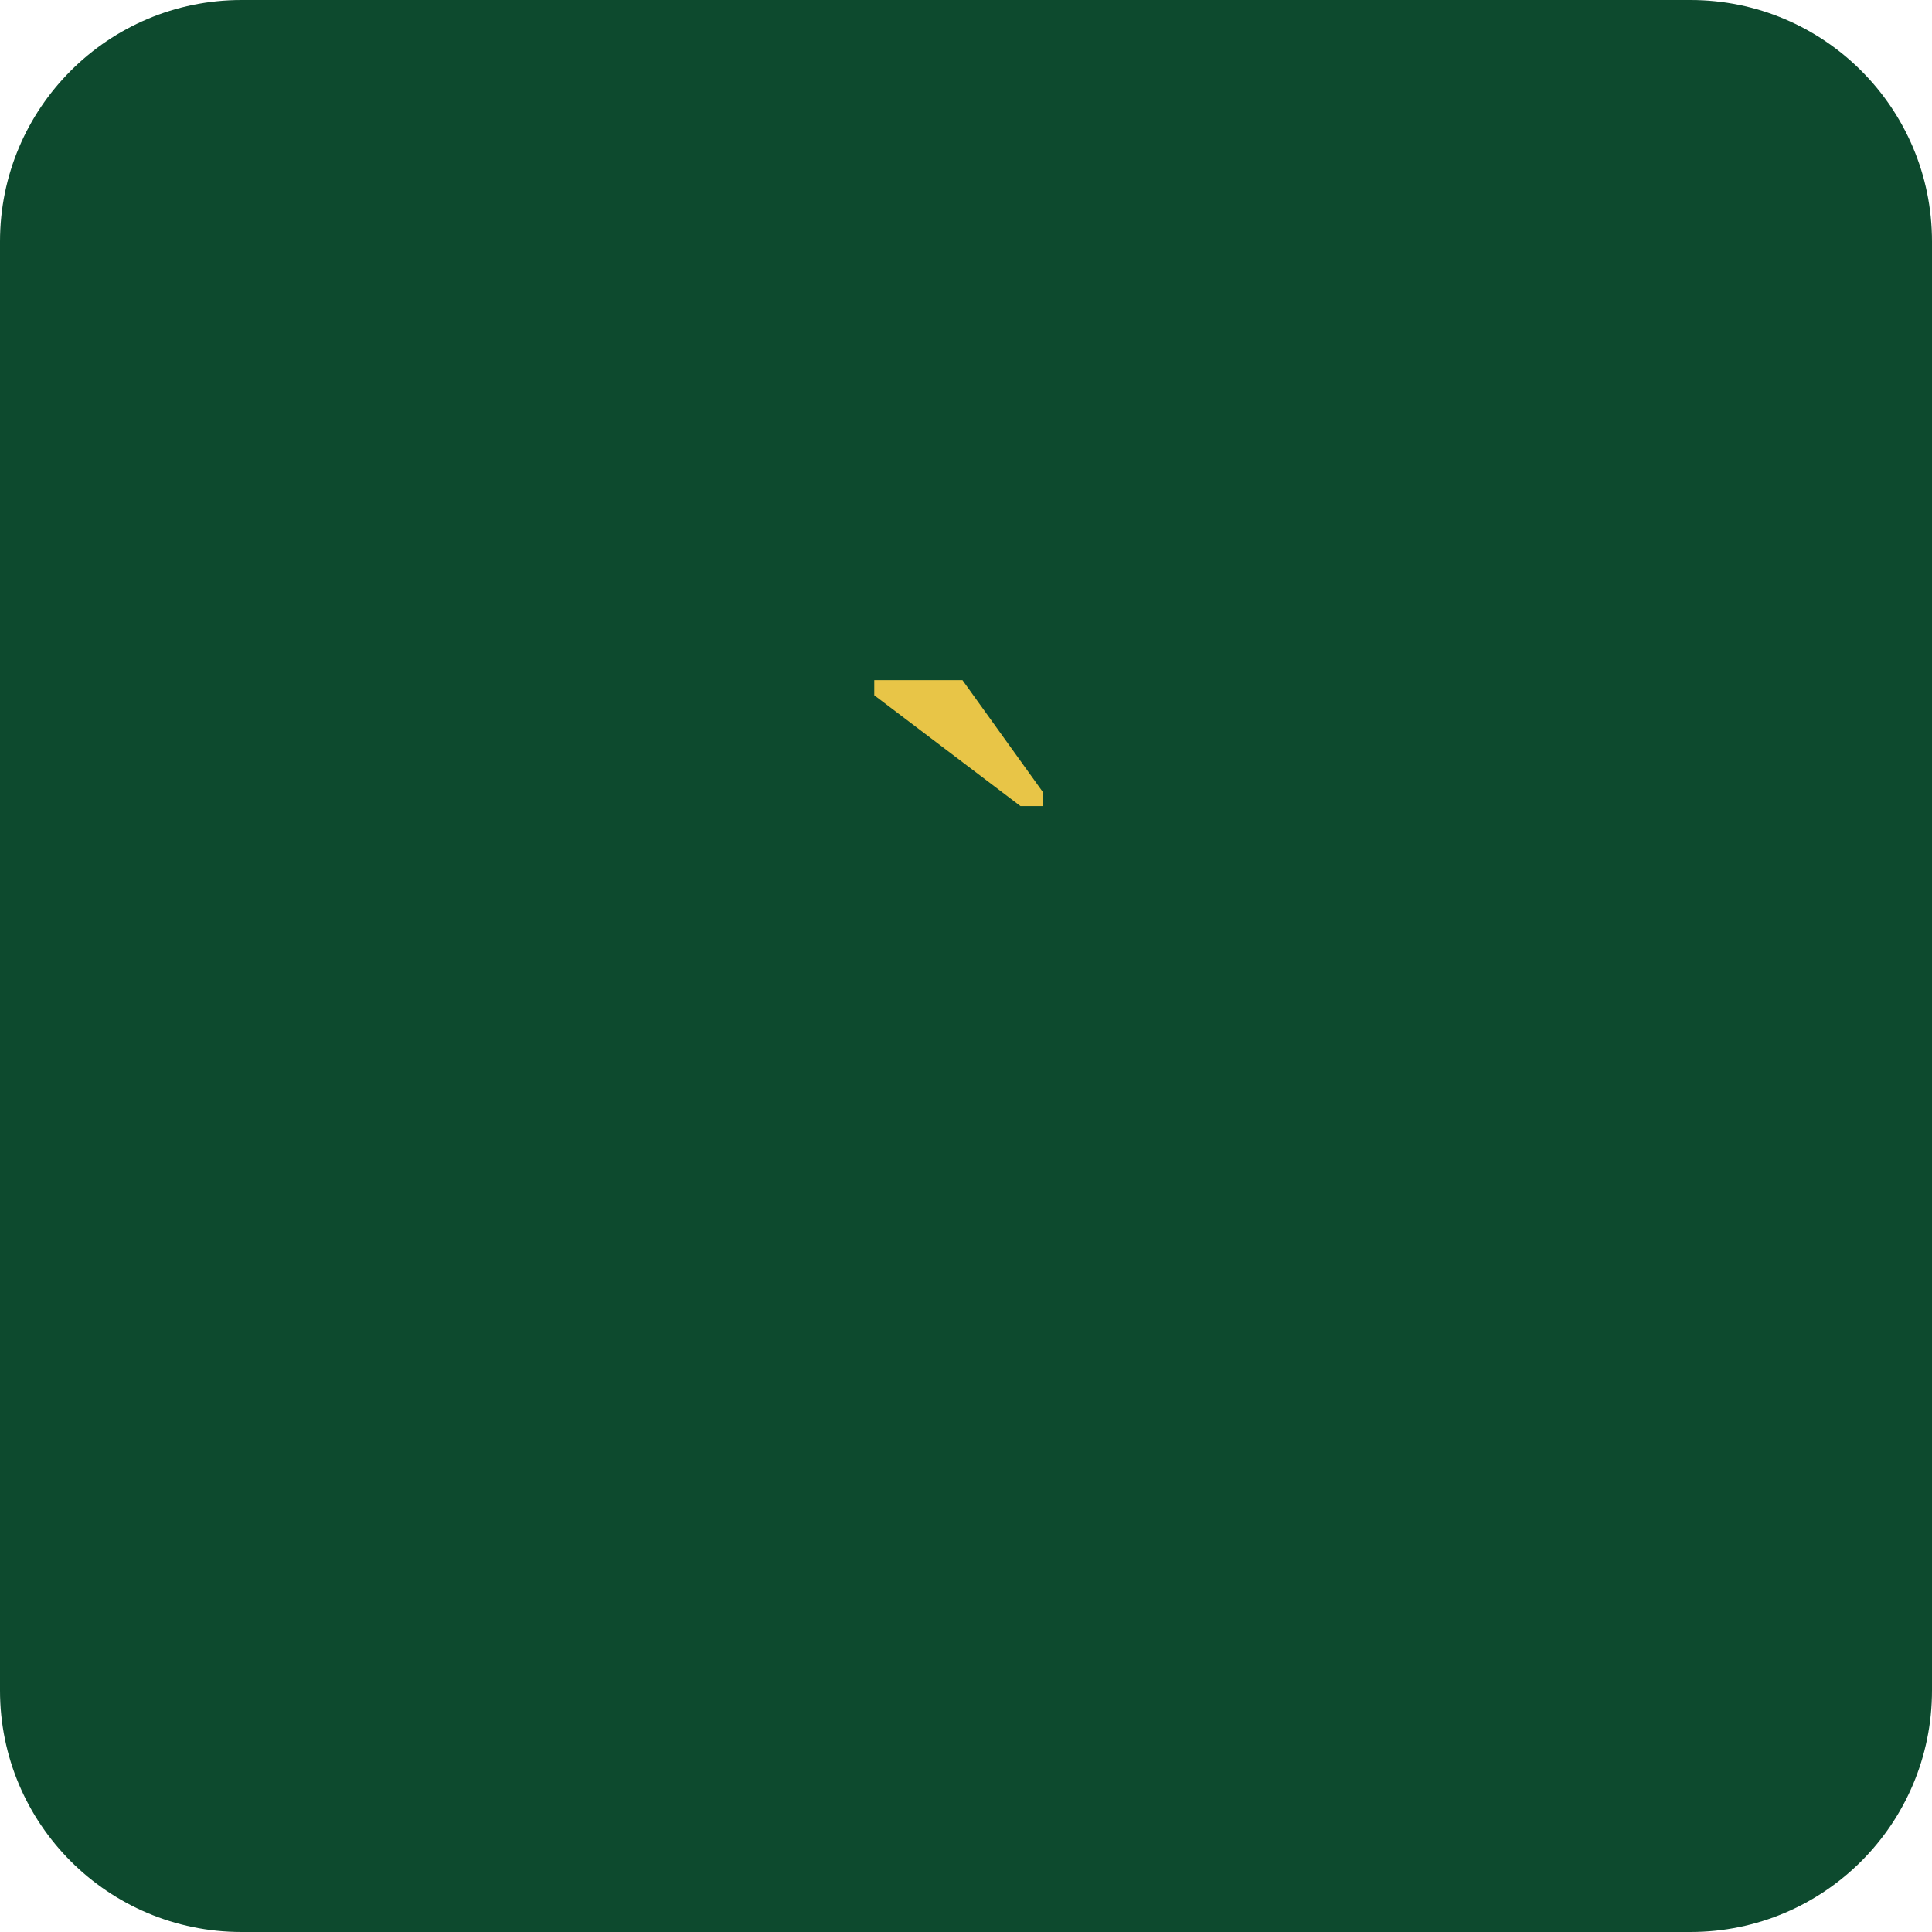
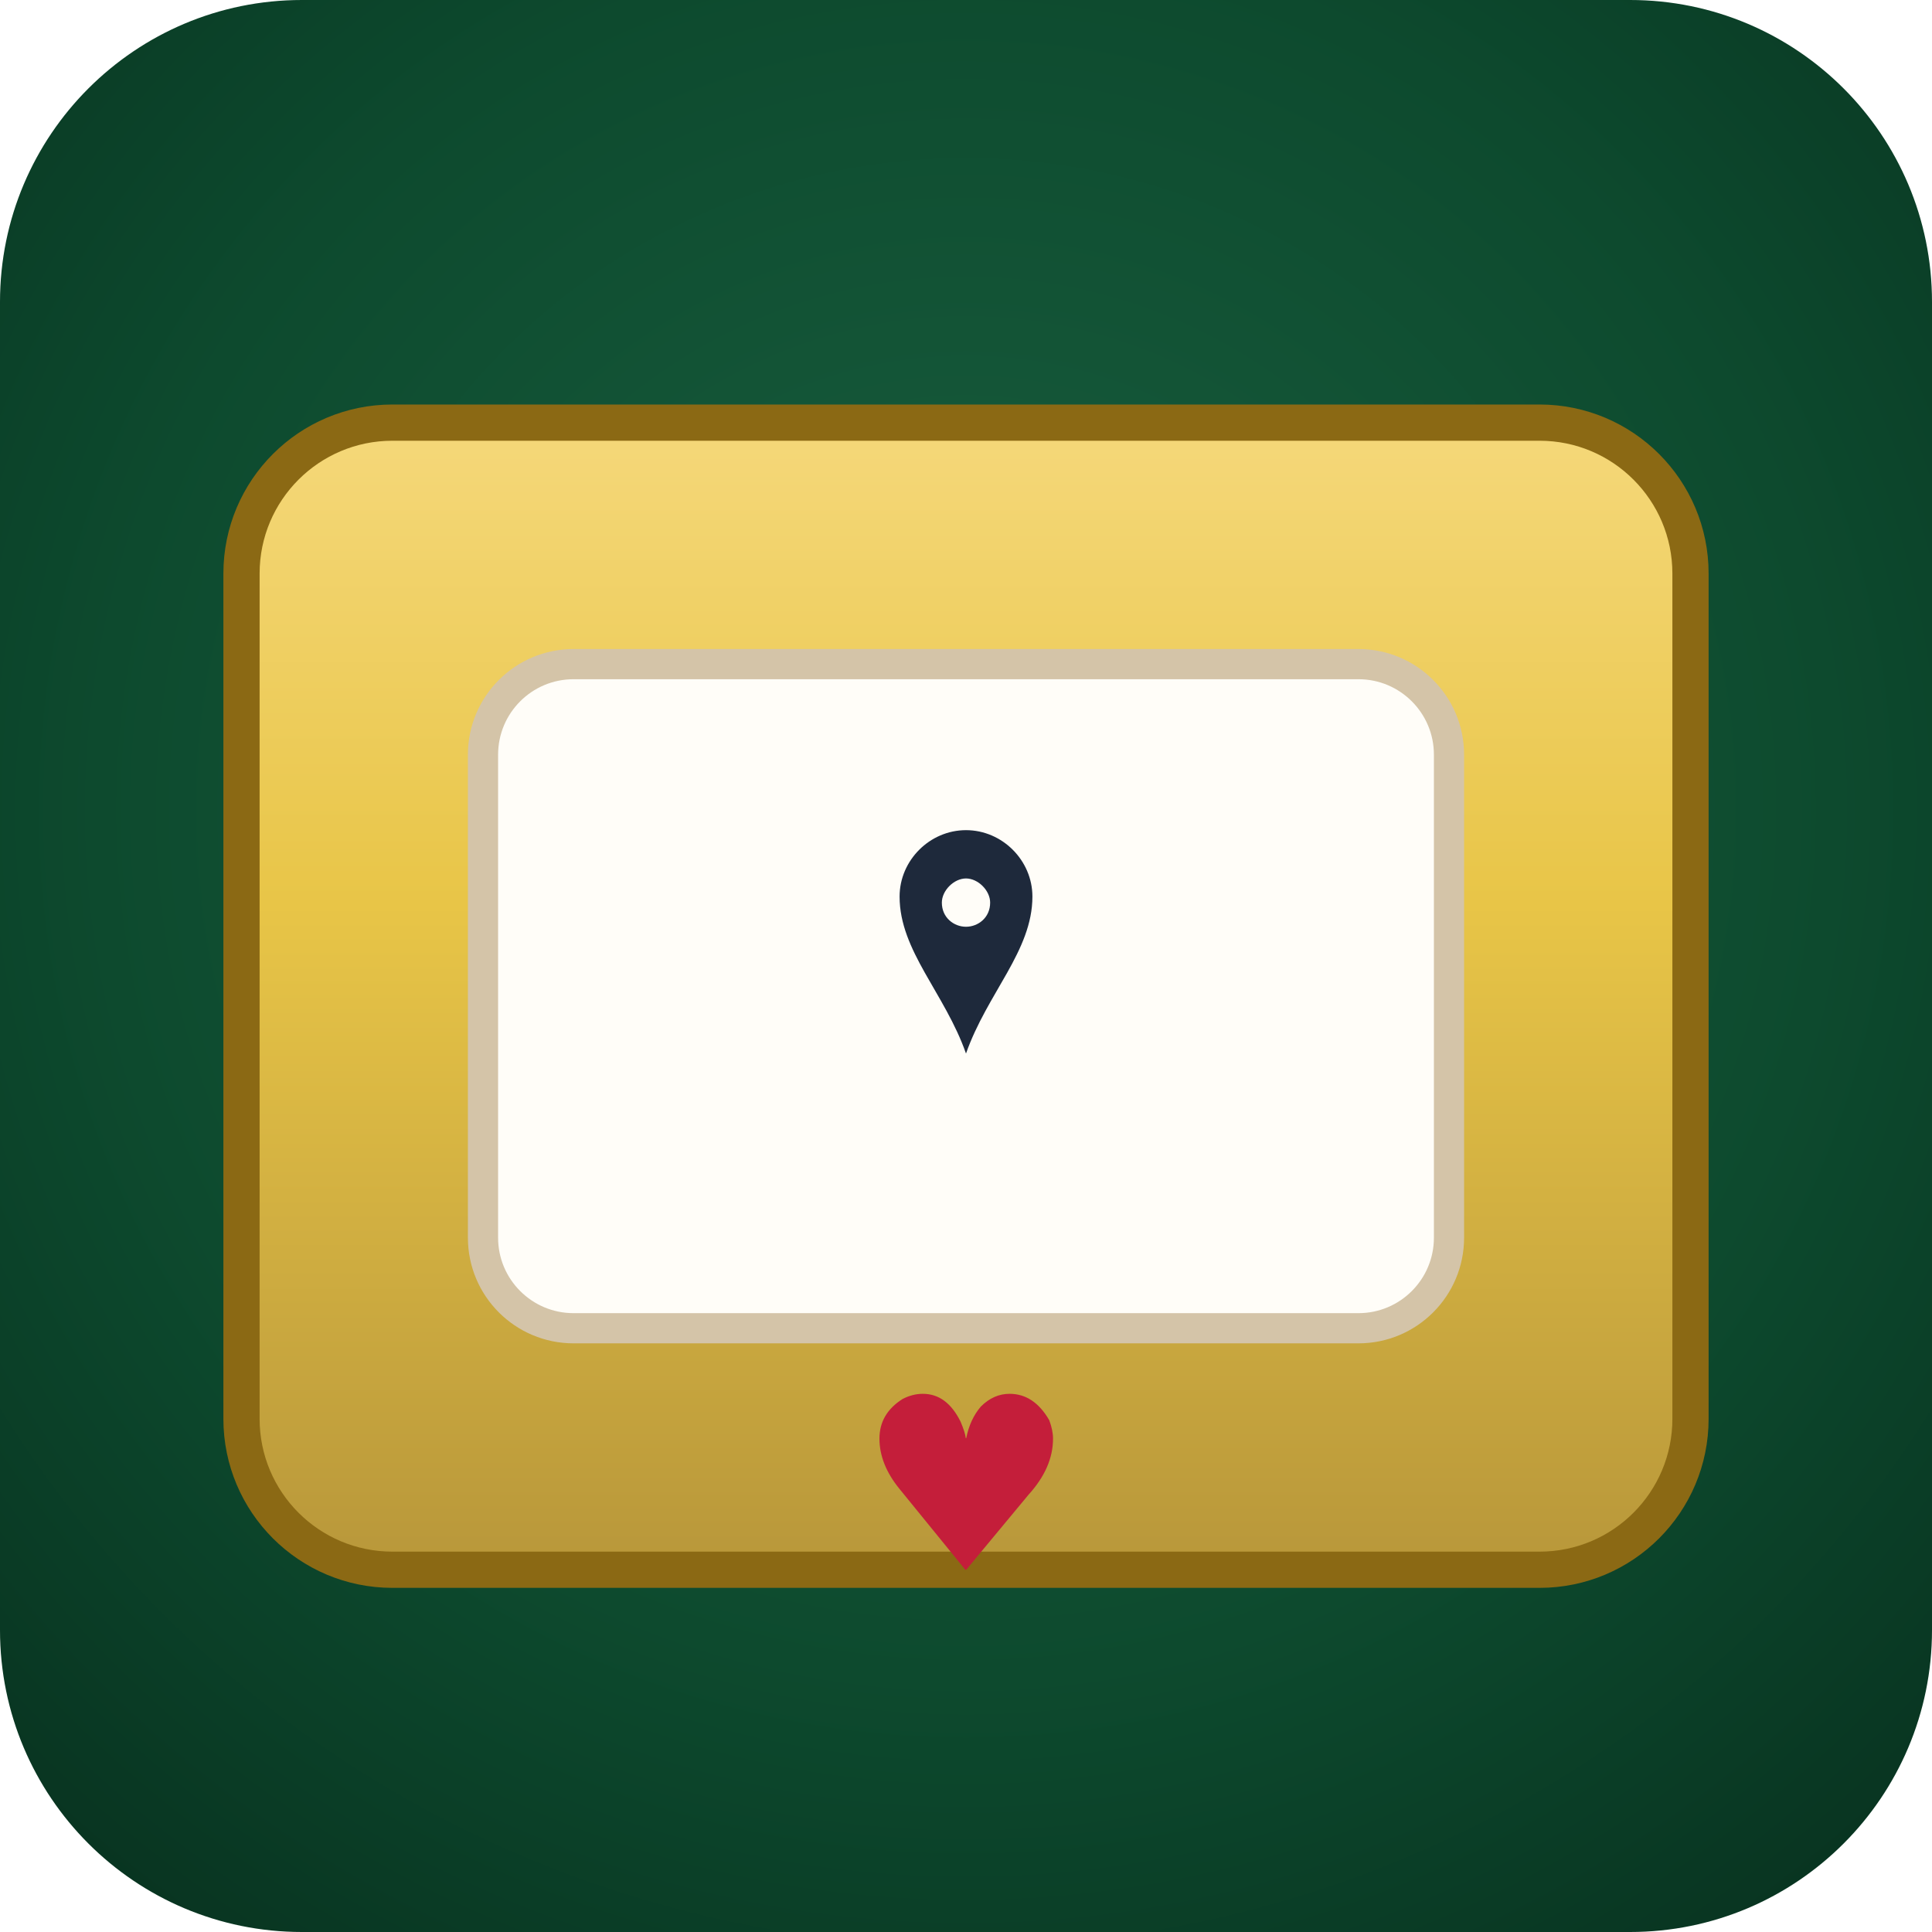
- <svg xmlns="http://www.w3.org/2000/svg" viewBox="0 0 64 64">
-   <rect width="64" height="64" rx="8" fill="#0d4a2e" />
-   <text x="32" y="42" text-anchor="middle" font-size="28" fill="#e8c547">`</text>
+ <svg xmlns="http://www.w3.org/2000/svg" viewBox="0 0 64 64" role="img" aria-label="Royal Match Poker">
+   <defs>
+     <radialGradient id="felt" cx="50%" cy="42%" r="72%">
+       <stop offset="0%" stop-color="#1a6040" />
+       <stop offset="62%" stop-color="#0d4a2e" />
+       <stop offset="100%" stop-color="#083320" />
+     </radialGradient>
+     <linearGradient id="gold" x1="0" y1="0" x2="0" y2="1">
+       <stop offset="0%" stop-color="#f5d87a" />
+       <stop offset="42%" stop-color="#e8c547" />
+       <stop offset="100%" stop-color="#b8973a" />
+     </linearGradient>
+   </defs>
+   <rect width="64" height="64" rx="10" fill="url(#felt)" />
+   <rect x="8" y="14" width="48" height="38" rx="5" fill="url(#gold)" stroke="#8b6914" stroke-width="1.2" />
+   <rect x="16" y="22" width="32" height="22" rx="3" fill="#fffdf8" stroke="#d4c4a8" stroke-width="1" />
+   <path fill="#1e293b" d="M32 27.5c-1.2 0-2.2 1-2.2 2.2 0 1.8 1.5 3.2 2.2 5.2.7-2 2.2-3.4 2.2-5.2 0-1.2-1-2.2-2.2-2.2zm0 1.6c.4 0 .8.4.8.8 0 .5-.4.8-.8.8s-.8-.3-.8-.8c0-.4.4-.8.8-.8z" />
+   <text x="32" y="52" text-anchor="middle" font-size="8" font-family="Segoe UI Symbol, sans-serif" fill="#c41e3a">♥</text>
</svg>
